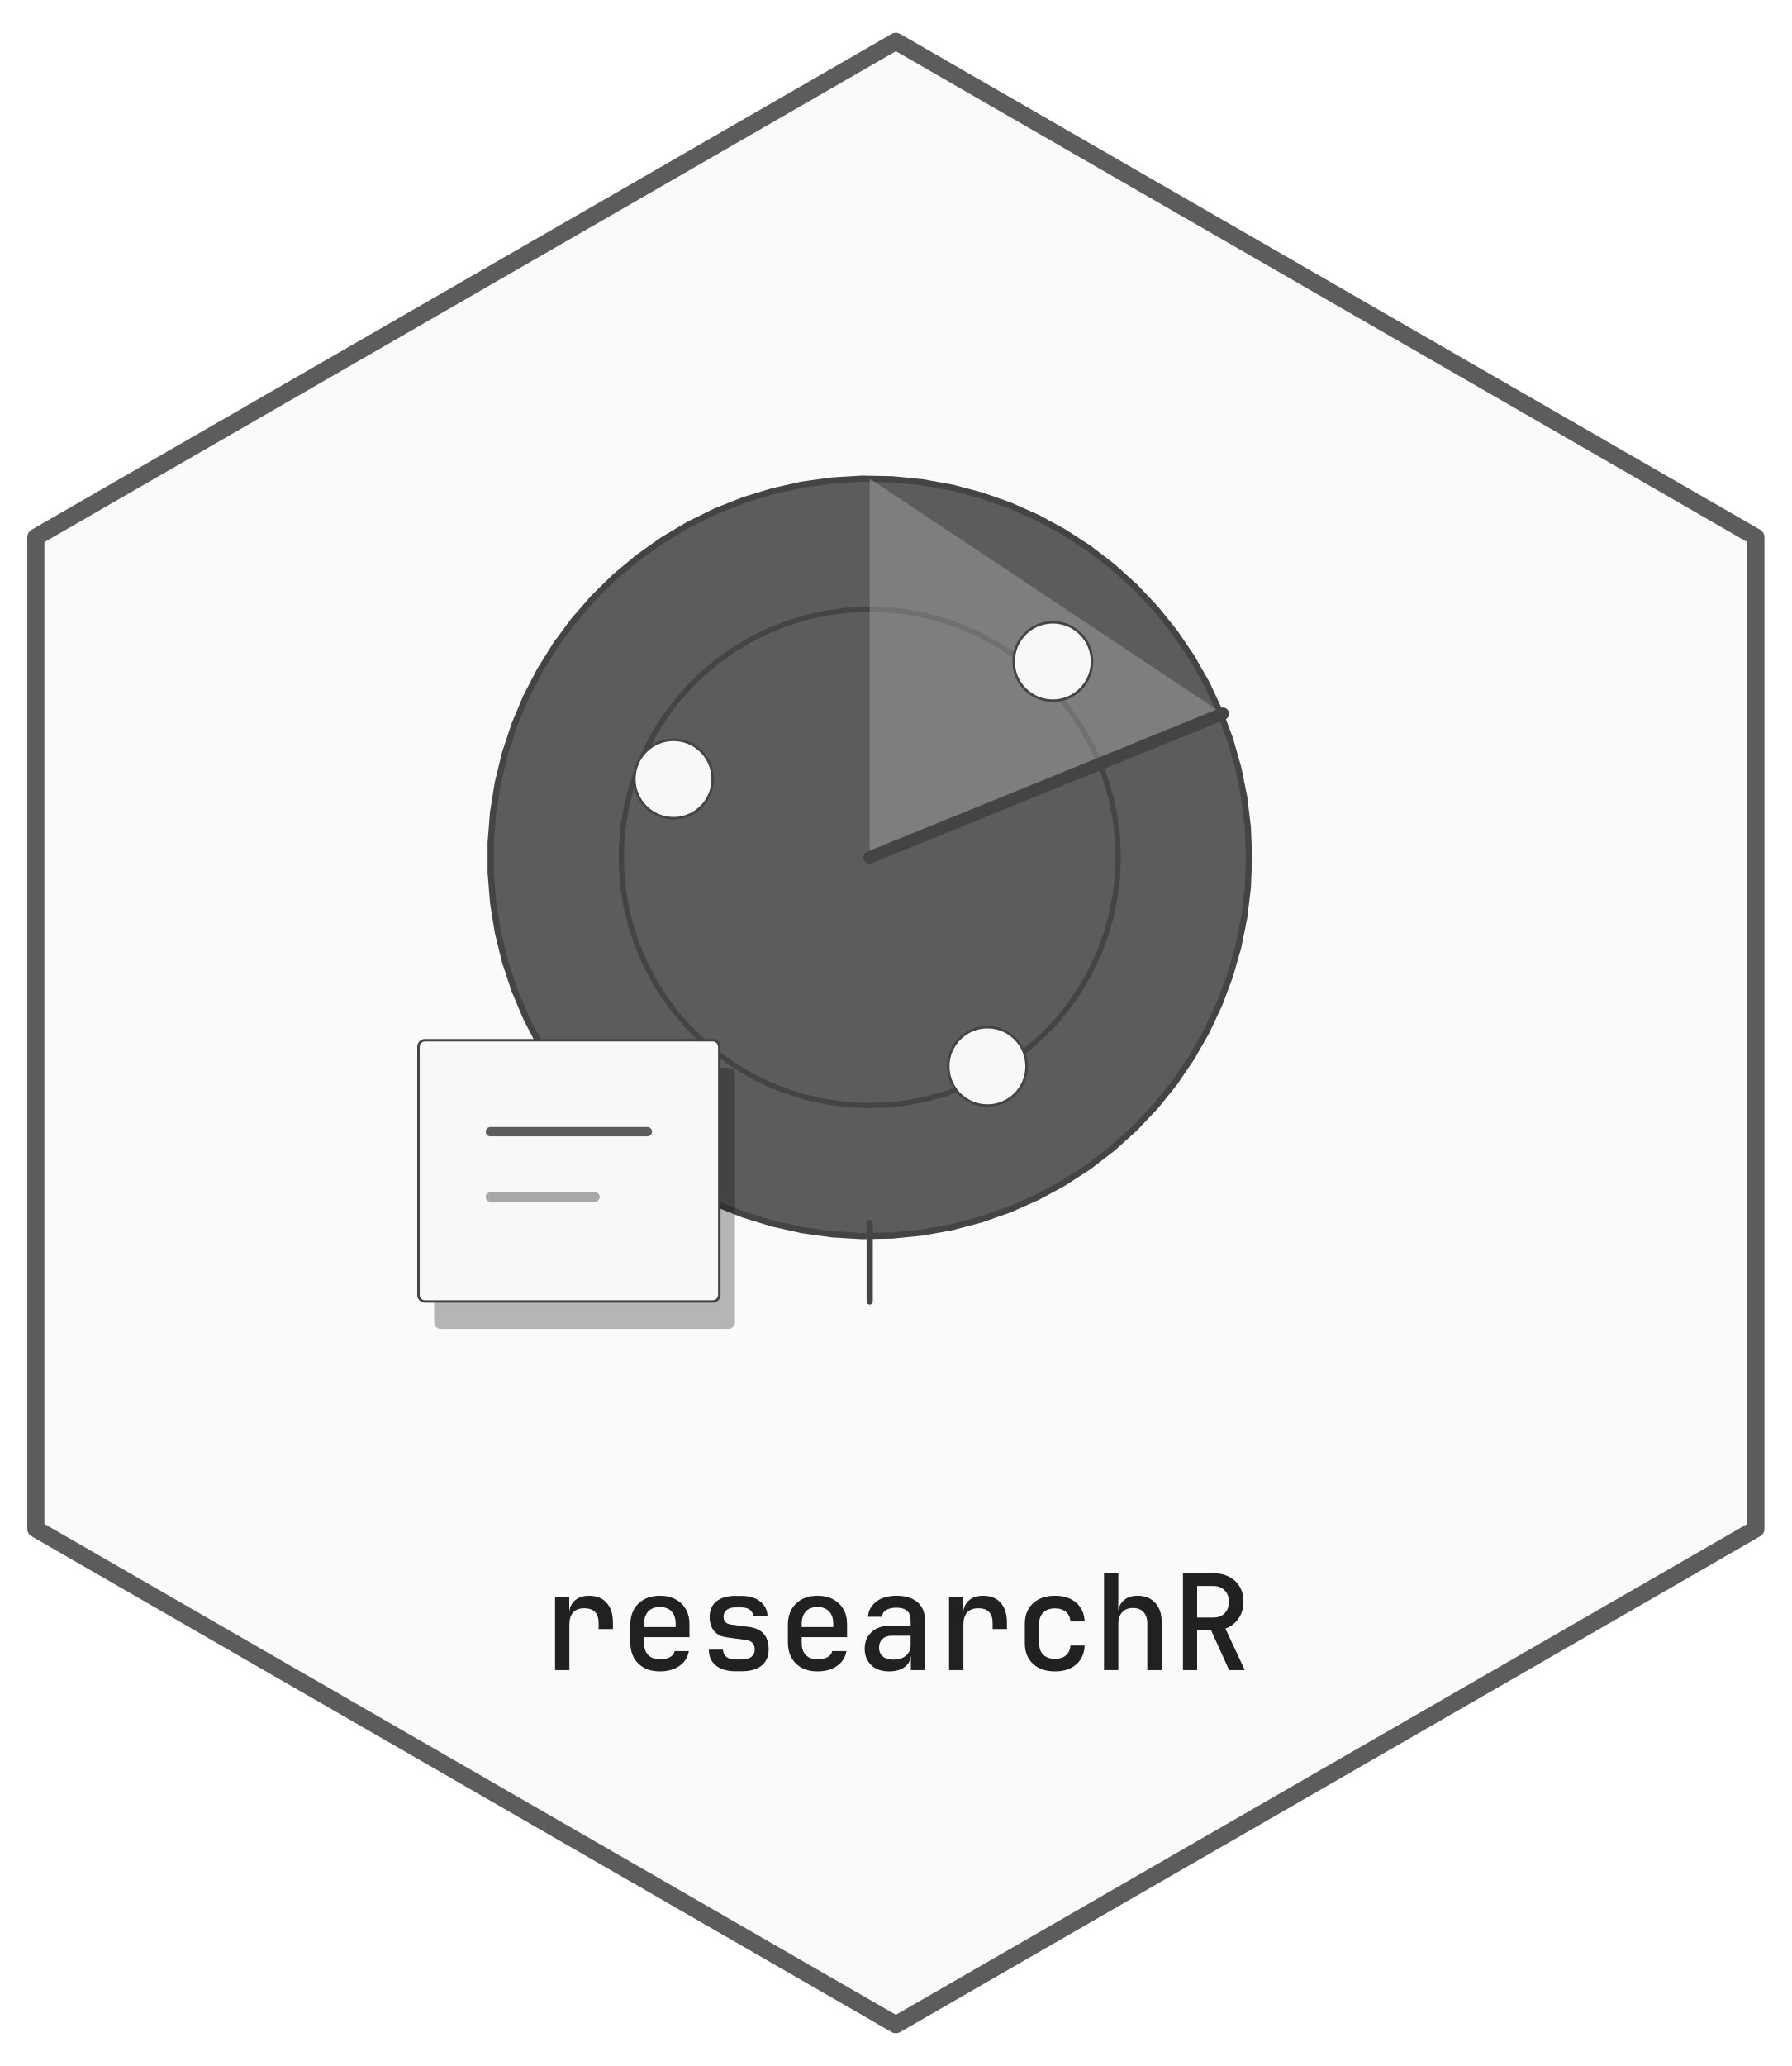
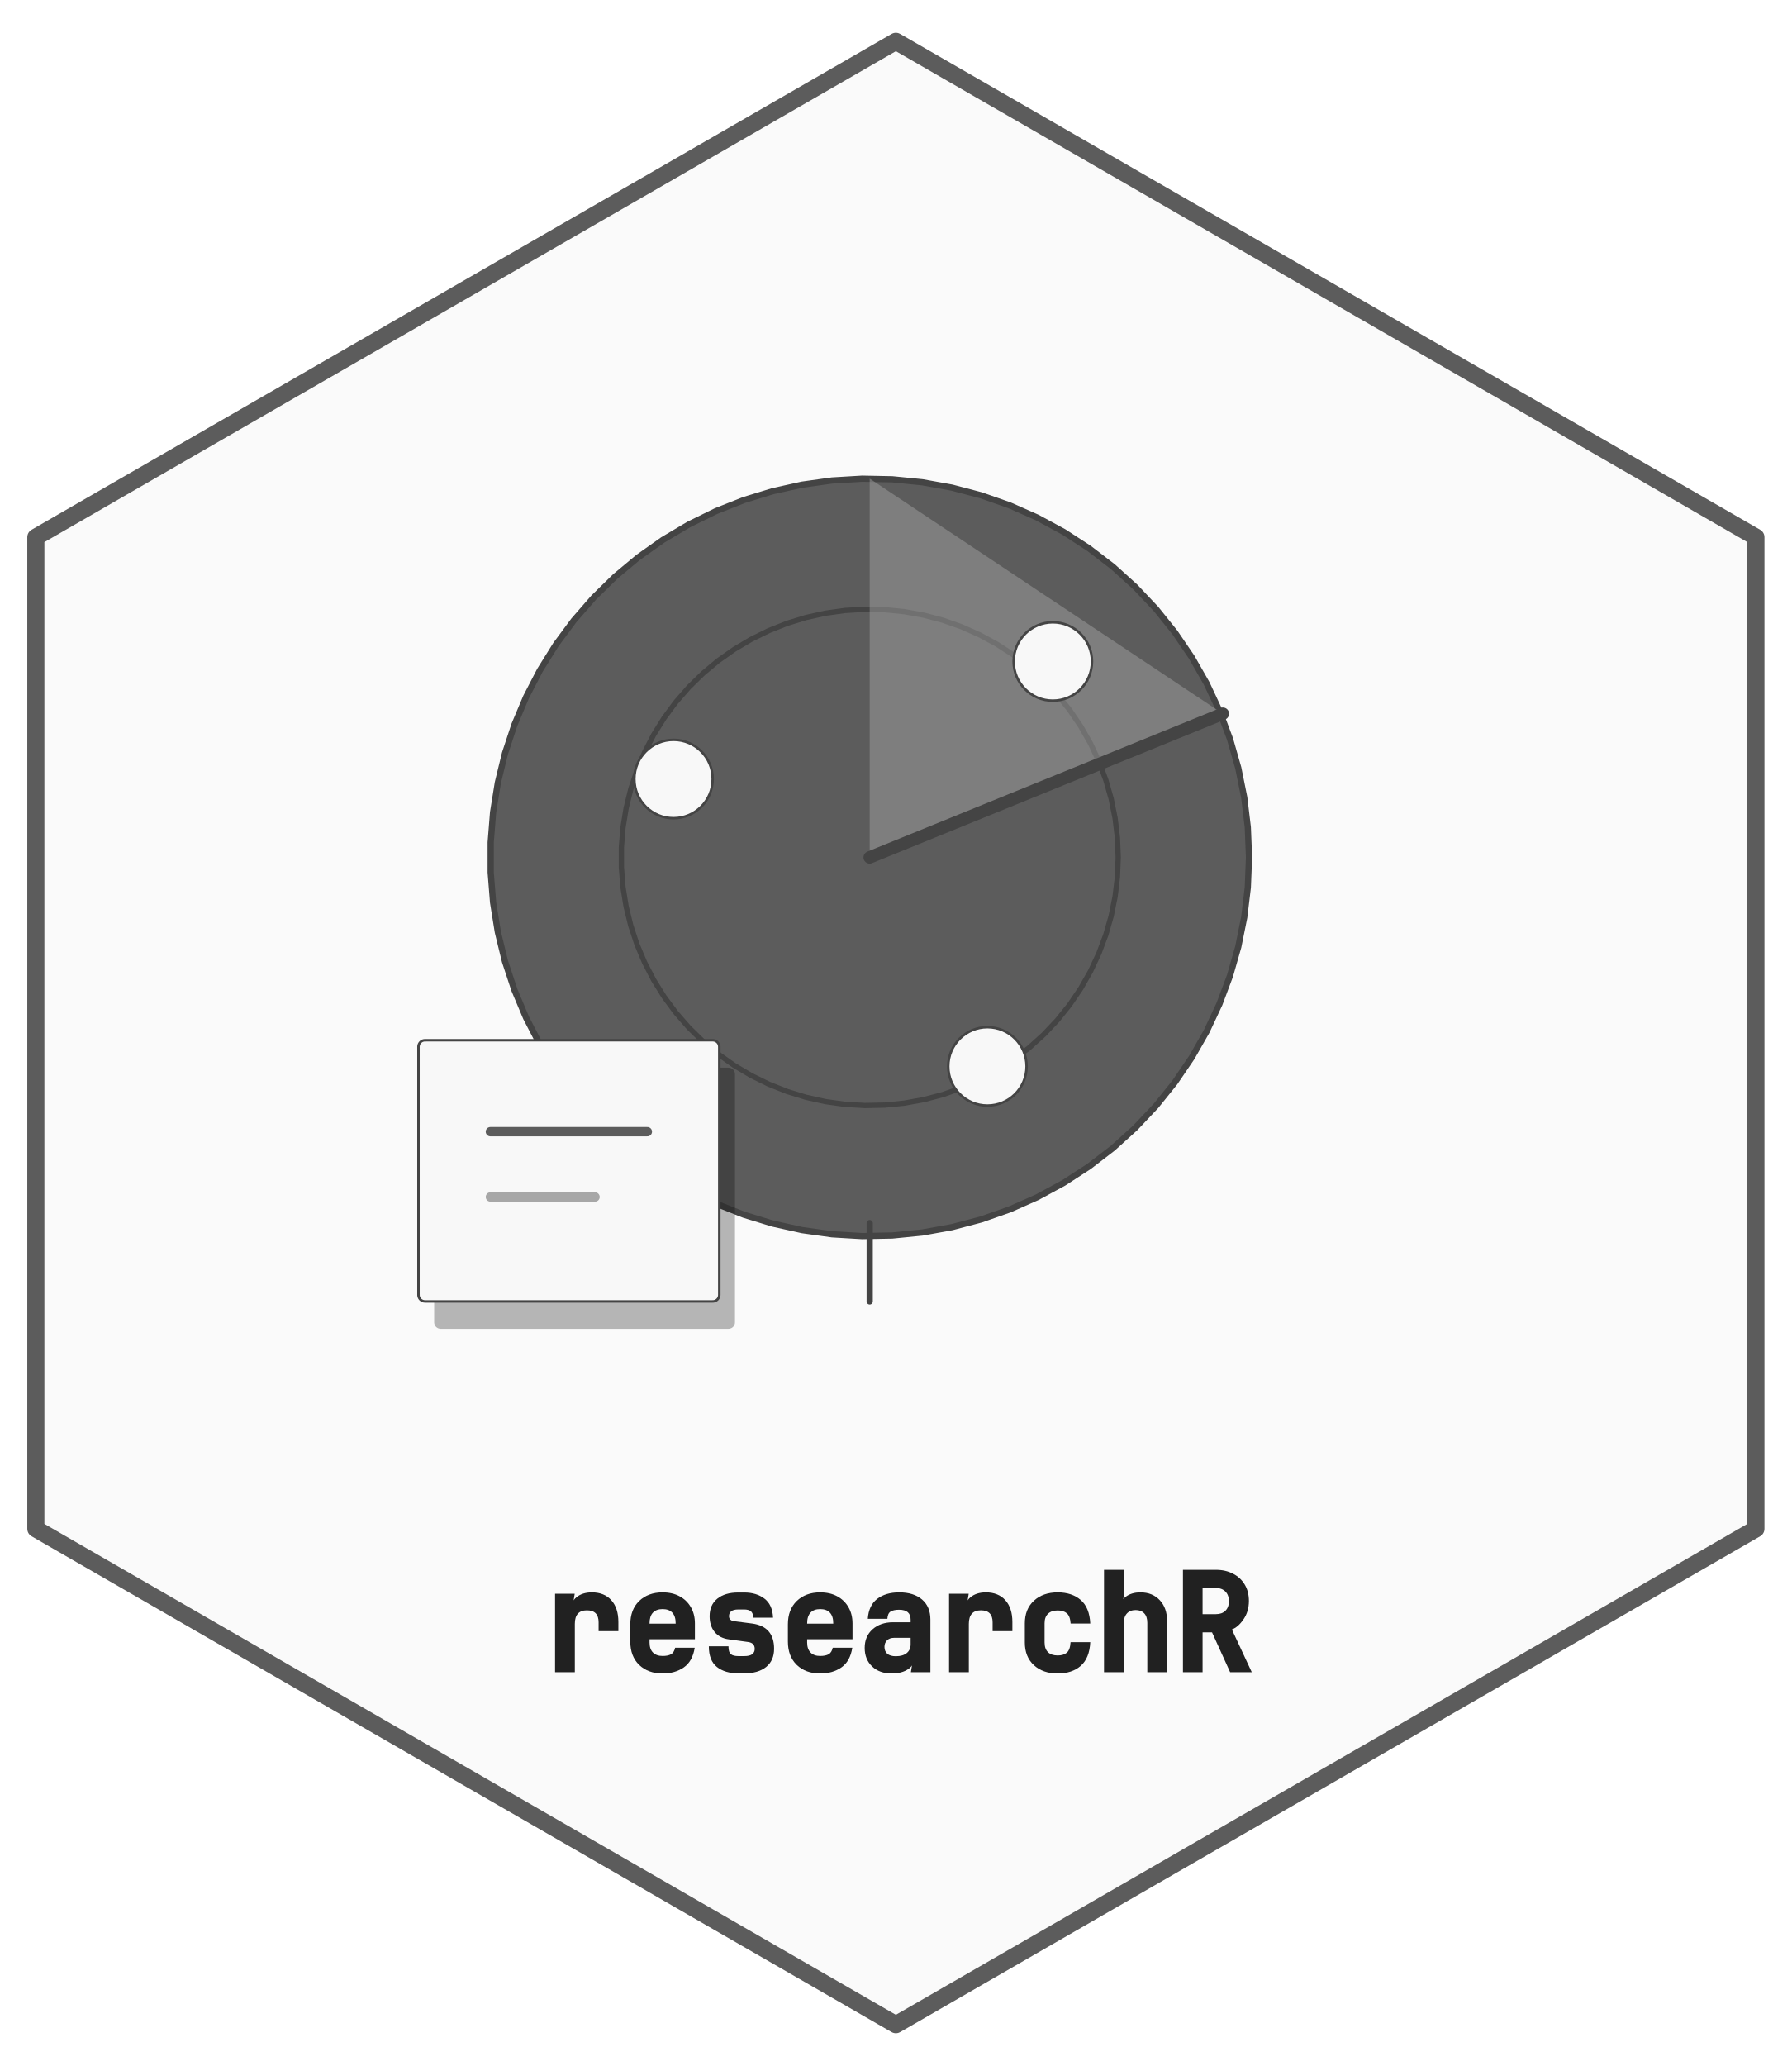
- <svg xmlns="http://www.w3.org/2000/svg" xmlns:xlink="http://www.w3.org/1999/xlink" width="432pt" height="498pt" viewBox="0 0 432 498">
+ <svg xmlns="http://www.w3.org/2000/svg" xmlns:xlink="http://www.w3.org/1999/xlink" width="432" height="498" viewBox="0 0 432 498">
  <defs>
    <g>
      <g id="glyph-0-0">
-         <path d="M 3.328 0 L 3.328 -17.594 L 6.75 -17.594 L 6.75 -14.141 C 6.926 -15.316 7.426 -16.238 8.25 -16.906 C 9.082 -17.582 10.18 -17.922 11.547 -17.922 C 13.359 -17.922 14.766 -17.352 15.766 -16.219 C 16.773 -15.094 17.281 -13.504 17.281 -11.453 L 17.281 -9.891 L 13.828 -9.891 L 13.828 -11.359 C 13.828 -13.723 12.664 -14.906 10.344 -14.906 C 9.188 -14.906 8.301 -14.566 7.688 -13.891 C 7.082 -13.223 6.781 -12.25 6.781 -10.969 L 6.781 0 Z M 3.328 0 " />
+         <path d="M 3.328 0 L 3.328 -18.906 L 8.062 -18.906 L 7.406 -14.797 C 7.176 -16.203 7.535 -17.289 8.484 -18.062 C 9.441 -18.844 10.68 -19.234 12.203 -19.234 C 14.211 -19.234 15.781 -18.598 16.906 -17.328 C 18.031 -16.066 18.594 -14.328 18.594 -12.109 L 18.594 -9.891 L 13.828 -9.891 L 13.828 -12.016 C 13.828 -13.941 12.883 -14.906 11 -14.906 C 10.039 -14.906 9.316 -14.633 8.828 -14.094 C 8.336 -13.562 8.094 -12.738 8.094 -11.625 L 8.094 0 Z M 3.328 0 " />
      </g>
      <g id="glyph-0-1">
-         <path d="M 9.594 0.312 C 7.445 0.312 5.723 -0.312 4.422 -1.562 C 3.117 -2.82 2.469 -4.539 2.469 -6.719 L 2.469 -10.875 C 2.469 -13.051 3.117 -14.77 4.422 -16.031 C 5.723 -17.289 7.445 -17.922 9.594 -17.922 C 11.051 -17.922 12.312 -17.633 13.375 -17.062 C 14.438 -16.5 15.258 -15.707 15.844 -14.688 C 16.438 -13.664 16.734 -12.473 16.734 -11.109 L 16.734 -7.938 L 5.797 -7.938 L 5.797 -6.5 C 5.797 -5.258 6.133 -4.297 6.812 -3.609 C 7.5 -2.93 8.426 -2.594 9.594 -2.594 C 10.562 -2.594 11.363 -2.766 12 -3.109 C 12.633 -3.461 13.02 -3.953 13.156 -4.578 L 16.578 -4.578 C 16.336 -3.086 15.582 -1.898 14.312 -1.016 C 13.051 -0.129 11.477 0.312 9.594 0.312 Z M 5.797 -11.109 L 5.797 -10.375 L 13.406 -10.375 L 13.406 -11.141 C 13.406 -12.441 13.07 -13.441 12.406 -14.141 C 11.75 -14.848 10.812 -15.203 9.594 -15.203 C 8.383 -15.203 7.445 -14.844 6.781 -14.125 C 6.125 -13.414 5.797 -12.41 5.797 -11.109 Z M 5.797 -11.109 " />
+         <path d="M 10.25 0.312 C 7.926 0.312 6.047 -0.375 4.609 -1.75 C 3.18 -3.133 2.469 -5.008 2.469 -7.375 L 2.469 -11.531 C 2.469 -13.895 3.18 -15.77 4.609 -17.156 C 6.047 -18.539 7.926 -19.234 10.25 -19.234 C 11.82 -19.234 13.188 -18.922 14.344 -18.297 C 15.508 -17.672 16.414 -16.797 17.062 -15.672 C 17.719 -14.547 18.047 -13.242 18.047 -11.766 L 18.047 -7.938 L 7.109 -7.938 L 7.109 -7.156 C 7.109 -6.094 7.383 -5.285 7.938 -4.734 C 8.488 -4.18 9.258 -3.906 10.25 -3.906 C 11.102 -3.906 11.781 -4.039 12.281 -4.312 C 12.781 -4.594 13.113 -5.117 13.281 -5.891 L 18 -5.891 C 17.656 -3.711 16.781 -2.133 15.375 -1.156 C 13.977 -0.176 12.27 0.312 10.25 0.312 Z M 7.109 -11.766 L 7.109 -11.688 L 13.406 -11.688 L 13.406 -11.797 C 13.406 -12.922 13.133 -13.77 12.594 -14.344 C 12.062 -14.914 11.281 -15.203 10.25 -15.203 C 9.227 -15.203 8.445 -14.91 7.906 -14.328 C 7.375 -13.754 7.109 -12.898 7.109 -11.766 Z M 7.109 -11.766 " />
      </g>
      <g id="glyph-0-2">
-         <path d="M 8.891 0.281 C 6.867 0.281 5.281 -0.176 4.125 -1.094 C 2.977 -2.008 2.406 -3.285 2.406 -4.922 L 5.828 -4.922 C 5.828 -4.18 6.094 -3.602 6.625 -3.188 C 7.156 -2.77 7.91 -2.562 8.891 -2.562 L 10.297 -2.562 C 11.305 -2.562 12.086 -2.77 12.641 -3.188 C 13.191 -3.602 13.469 -4.191 13.469 -4.953 C 13.469 -6.297 12.754 -7.066 11.328 -7.266 L 6.688 -7.906 C 5.383 -8.07 4.375 -8.586 3.656 -9.453 C 2.945 -10.316 2.594 -11.441 2.594 -12.828 C 2.594 -14.43 3.133 -15.676 4.219 -16.562 C 5.312 -17.445 6.848 -17.891 8.828 -17.891 L 10.266 -17.891 C 12.109 -17.891 13.598 -17.453 14.734 -16.578 C 15.879 -15.703 16.484 -14.551 16.547 -13.125 L 13.094 -13.125 C 13.051 -13.695 12.773 -14.172 12.266 -14.547 C 11.766 -14.922 11.098 -15.109 10.266 -15.109 L 8.828 -15.109 C 7.91 -15.109 7.203 -14.906 6.703 -14.5 C 6.203 -14.094 5.953 -13.547 5.953 -12.859 C 5.953 -11.773 6.562 -11.145 7.781 -10.969 L 12.125 -10.406 C 15.258 -9.977 16.828 -8.172 16.828 -4.984 C 16.828 -3.305 16.258 -2.008 15.125 -1.094 C 14 -0.176 12.391 0.281 10.297 0.281 Z M 8.891 0.281 " />
+         <path d="M 9.547 0.281 C 7.367 0.281 5.633 -0.234 4.344 -1.266 C 3.051 -2.297 2.406 -3.953 2.406 -6.234 L 7.141 -6.234 C 7.141 -5.266 7.332 -4.629 7.719 -4.328 C 8.113 -4.023 8.723 -3.875 9.547 -3.875 L 10.953 -3.875 C 11.816 -3.875 12.453 -4.023 12.859 -4.328 C 13.266 -4.641 13.469 -5.066 13.469 -5.609 C 13.469 -6.566 12.941 -7.117 11.891 -7.266 L 7.25 -7.906 C 5.781 -8.094 4.633 -8.68 3.812 -9.672 C 3 -10.672 2.594 -11.941 2.594 -13.484 C 2.594 -15.297 3.207 -16.703 4.438 -17.703 C 5.664 -18.703 7.348 -19.203 9.484 -19.203 L 10.922 -19.203 C 12.91 -19.203 14.547 -18.707 15.828 -17.719 C 17.109 -16.738 17.797 -15.207 17.891 -13.125 L 13.141 -13.125 C 13.086 -13.906 12.875 -14.43 12.5 -14.703 C 12.133 -14.973 11.609 -15.109 10.922 -15.109 L 9.484 -15.109 C 8.723 -15.109 8.16 -14.961 7.797 -14.672 C 7.441 -14.379 7.266 -13.992 7.266 -13.516 C 7.266 -12.805 7.688 -12.395 8.531 -12.281 L 12.875 -11.719 C 16.383 -11.238 18.141 -9.211 18.141 -5.641 C 18.141 -3.754 17.504 -2.297 16.234 -1.266 C 14.961 -0.234 13.203 0.281 10.953 0.281 Z M 9.547 0.281 " />
      </g>
      <g id="glyph-0-3">
-         <path d="M 7.844 0.312 C 6.051 0.312 4.625 -0.191 3.562 -1.203 C 2.508 -2.211 1.984 -3.539 1.984 -5.188 C 1.984 -6.852 2.547 -8.191 3.672 -9.203 C 4.805 -10.211 6.312 -10.719 8.188 -10.719 L 13.062 -10.719 L 13.062 -12 C 13.062 -14.031 11.914 -15.047 9.625 -15.047 C 8.602 -15.047 7.781 -14.852 7.156 -14.469 C 6.539 -14.082 6.211 -13.547 6.172 -12.859 L 2.781 -12.859 C 2.883 -14.336 3.547 -15.551 4.766 -16.5 C 5.984 -17.445 7.613 -17.922 9.656 -17.922 C 11.832 -17.922 13.52 -17.398 14.719 -16.359 C 15.914 -15.328 16.516 -13.883 16.516 -12.031 L 16.516 0 L 13.125 0 L 13.125 -3.297 L 13.094 -3.297 C 12.938 -2.16 12.398 -1.273 11.484 -0.641 C 10.566 -0.004 9.352 0.312 7.844 0.312 Z M 8.828 -2.531 C 10.129 -2.531 11.16 -2.844 11.922 -3.469 C 12.68 -4.102 13.062 -4.953 13.062 -6.016 L 13.062 -8.281 L 8.453 -8.281 C 7.535 -8.281 6.801 -8.016 6.25 -7.484 C 5.707 -6.953 5.438 -6.27 5.438 -5.438 C 5.438 -4.539 5.734 -3.832 6.328 -3.312 C 6.93 -2.789 7.766 -2.531 8.828 -2.531 Z M 8.828 -2.531 " />
+         <path d="M 8.5 0.312 C 6.531 0.312 4.953 -0.254 3.766 -1.391 C 2.578 -2.523 1.984 -4.008 1.984 -5.844 C 1.984 -7.707 2.613 -9.203 3.875 -10.328 C 5.145 -11.461 6.801 -12.031 8.844 -12.031 L 13.062 -12.031 L 13.062 -12.656 C 13.062 -14.25 12.133 -15.047 10.281 -15.047 C 9.383 -15.047 8.703 -14.898 8.234 -14.609 C 7.766 -14.316 7.504 -13.734 7.453 -12.859 L 2.734 -12.859 C 2.879 -15.004 3.629 -16.602 4.984 -17.656 C 6.348 -18.707 8.125 -19.234 10.312 -19.234 C 12.656 -19.234 14.492 -18.656 15.828 -17.5 C 17.16 -16.344 17.828 -14.738 17.828 -12.688 L 17.828 0 L 13.125 0 L 13.75 -3.922 L 13.781 -3.922 C 14.008 -2.555 13.598 -1.508 12.547 -0.781 C 11.492 -0.051 10.145 0.312 8.5 0.312 Z M 9.484 -3.844 C 10.629 -3.844 11.508 -4.098 12.125 -4.609 C 12.75 -5.129 13.062 -5.816 13.062 -6.672 L 13.062 -8.281 L 9.109 -8.281 C 8.367 -8.281 7.789 -8.078 7.375 -7.672 C 6.957 -7.266 6.75 -6.738 6.75 -6.094 C 6.75 -5.395 6.977 -4.844 7.438 -4.438 C 7.906 -4.039 8.586 -3.844 9.484 -3.844 Z M 9.484 -3.844 " />
      </g>
      <g id="glyph-0-4">
-         <path d="M 9.859 0.312 C 7.66 0.312 5.898 -0.289 4.578 -1.5 C 3.254 -2.719 2.594 -4.383 2.594 -6.5 L 2.594 -11.109 C 2.594 -13.211 3.254 -14.875 4.578 -16.094 C 5.898 -17.312 7.66 -17.922 9.859 -17.922 C 11.992 -17.922 13.695 -17.363 14.969 -16.25 C 16.25 -15.145 16.938 -13.633 17.031 -11.719 L 13.594 -11.719 C 13.531 -12.719 13.16 -13.492 12.484 -14.047 C 11.816 -14.598 10.941 -14.875 9.859 -14.875 C 8.68 -14.875 7.75 -14.547 7.062 -13.891 C 6.383 -13.242 6.047 -12.328 6.047 -11.141 L 6.047 -6.5 C 6.047 -5.281 6.383 -4.344 7.062 -3.688 C 7.75 -3.039 8.68 -2.719 9.859 -2.719 C 10.961 -2.719 11.844 -2.992 12.5 -3.547 C 13.164 -4.109 13.531 -4.898 13.594 -5.922 L 17.031 -5.922 C 16.938 -4.004 16.25 -2.484 14.969 -1.359 C 13.695 -0.242 11.992 0.312 9.859 0.312 Z M 9.859 0.312 " />
+         <path d="M 10.516 0.312 C 8.148 0.312 6.238 -0.352 4.781 -1.688 C 3.32 -3.031 2.594 -4.852 2.594 -7.156 L 2.594 -11.766 C 2.594 -14.055 3.32 -15.875 4.781 -17.219 C 6.238 -18.562 8.148 -19.234 10.516 -19.234 C 12.816 -19.234 14.672 -18.617 16.078 -17.391 C 17.484 -16.172 18.25 -14.281 18.375 -11.719 L 13.641 -11.719 C 13.555 -12.938 13.242 -13.766 12.703 -14.203 C 12.172 -14.648 11.441 -14.875 10.516 -14.875 C 9.516 -14.875 8.738 -14.609 8.188 -14.078 C 7.633 -13.555 7.359 -12.797 7.359 -11.797 L 7.359 -7.156 C 7.359 -6.125 7.633 -5.344 8.188 -4.812 C 8.738 -4.289 9.516 -4.031 10.516 -4.031 C 11.461 -4.031 12.195 -4.254 12.719 -4.703 C 13.25 -5.148 13.551 -5.992 13.625 -7.234 L 18.375 -7.234 C 18.25 -4.672 17.484 -2.77 16.078 -1.531 C 14.672 -0.301 12.816 0.312 10.516 0.312 Z M 10.516 0.312 " />
      </g>
      <g id="glyph-0-5">
-         <path d="M 2.688 0 L 2.688 -23.359 L 6.141 -23.359 L 6.141 -17.594 L 6.109 -14.234 C 6.285 -15.391 6.781 -16.289 7.594 -16.938 C 8.414 -17.594 9.488 -17.922 10.812 -17.922 C 12.562 -17.922 13.957 -17.359 15 -16.234 C 16.051 -15.117 16.578 -13.613 16.578 -11.719 L 16.578 0 L 13.125 0 L 13.125 -11.234 C 13.125 -12.43 12.812 -13.352 12.188 -14 C 11.57 -14.645 10.727 -14.969 9.656 -14.969 C 8.57 -14.969 7.711 -14.625 7.078 -13.938 C 6.453 -13.258 6.141 -12.316 6.141 -11.109 L 6.141 0 Z M 2.688 0 " />
+         <path d="M 2.688 0 L 2.688 -24.672 L 7.453 -24.672 L 7.453 -18.25 L 6.766 -14.891 C 6.535 -16.285 6.891 -17.359 7.828 -18.109 C 8.773 -18.859 9.988 -19.234 11.469 -19.234 C 13.406 -19.234 14.957 -18.609 16.125 -17.359 C 17.301 -16.109 17.891 -14.445 17.891 -12.375 L 17.891 0 L 13.125 0 L 13.125 -11.891 C 13.125 -12.91 12.875 -13.676 12.375 -14.188 C 11.883 -14.707 11.195 -14.969 10.312 -14.969 C 9.414 -14.969 8.711 -14.691 8.203 -14.141 C 7.703 -13.598 7.453 -12.805 7.453 -11.766 L 7.453 0 Z M 2.688 0 " />
      </g>
      <g id="glyph-0-6">
-         <path d="M 2.719 0 L 2.719 -23.359 L 10.016 -23.359 C 11.461 -23.359 12.734 -23.07 13.828 -22.5 C 14.93 -21.938 15.785 -21.145 16.391 -20.125 C 17.004 -19.102 17.312 -17.898 17.312 -16.516 C 17.312 -14.953 16.914 -13.594 16.125 -12.438 C 15.332 -11.289 14.273 -10.484 12.953 -10.016 L 17.625 0 L 13.859 0 L 9.5 -9.594 L 6.141 -9.594 L 6.141 0 Z M 6.141 -12.672 L 10.016 -12.672 C 11.172 -12.672 12.086 -13.008 12.766 -13.688 C 13.453 -14.375 13.797 -15.297 13.797 -16.453 C 13.797 -17.617 13.445 -18.547 12.75 -19.234 C 12.062 -19.93 11.148 -20.281 10.016 -20.281 L 6.141 -20.281 Z M 6.141 -12.672 " />
+         <path d="M 2.719 0 L 2.719 -24.672 L 10.672 -24.672 C 12.223 -24.672 13.598 -24.359 14.797 -23.734 C 16.004 -23.117 16.941 -22.25 17.609 -21.125 C 18.285 -20 18.625 -18.68 18.625 -17.172 C 18.625 -15.473 18.188 -13.988 17.312 -12.719 C 16.445 -11.457 15.516 -10.648 14.516 -10.297 L 19.312 0 L 14.094 0 L 9.734 -9.594 L 7.453 -9.594 L 7.453 0 Z M 7.453 -13.984 L 10.672 -13.984 C 11.648 -13.984 12.414 -14.258 12.969 -14.812 C 13.52 -15.363 13.797 -16.129 13.797 -17.109 C 13.797 -18.098 13.516 -18.875 12.953 -19.438 C 12.391 -20 11.629 -20.281 10.672 -20.281 L 7.453 -20.281 Z M 7.453 -13.984 " />
      </g>
    </g>
  </defs>
  <path fill-rule="nonzero" fill="rgb(98.039%, 98.039%, 98.039%)" fill-opacity="1" stroke-width="4.125" stroke-linecap="round" stroke-linejoin="round" stroke="rgb(36.078%, 36.078%, 36.078%)" stroke-opacity="1" stroke-miterlimit="10" d="M 216 9.961 L 423.359 129.48 L 423.359 368.52 L 216 488.039 L 8.641 368.52 L 8.641 129.48 Z M 216 9.961 " />
  <path fill-rule="nonzero" fill="rgb(36.078%, 36.078%, 36.078%)" fill-opacity="1" d="M 300.996 206.672 C 300.996 257.094 260.117 297.973 209.691 297.973 C 159.27 297.973 118.391 257.094 118.391 206.672 C 118.391 156.246 159.27 115.367 209.691 115.367 C 260.117 115.367 300.996 156.246 300.996 206.672 " />
  <path fill="none" stroke-width="1.5" stroke-linecap="round" stroke-linejoin="round" stroke="rgb(26.667%, 26.667%, 26.667%)" stroke-opacity="1" stroke-miterlimit="10" d="M 301.148 206.672 L 300.859 199.418 L 299.992 192.207 L 298.555 185.09 L 296.559 178.109 L 294.012 171.312 L 290.93 164.734 L 287.336 158.426 L 283.25 152.418 L 278.699 146.754 L 273.715 141.473 L 268.324 136.598 L 262.562 132.172 L 256.465 128.211 L 250.074 124.75 L 243.426 121.805 L 236.566 119.398 L 229.535 117.543 L 222.379 116.25 L 215.145 115.531 L 207.875 115.387 L 200.617 115.82 L 193.414 116.824 L 186.316 118.402 L 179.363 120.535 L 172.605 123.211 L 166.082 126.418 L 159.832 130.129 L 153.898 134.328 L 148.316 138.98 L 143.125 144.062 L 138.352 149.543 L 134.031 155.379 L 130.191 161.543 L 126.852 167.992 L 124.035 174.688 L 121.758 181.582 L 120.039 188.637 L 118.887 195.805 L 118.312 203.039 L 118.312 210.301 L 118.887 217.535 L 120.039 224.703 L 121.758 231.758 L 124.035 238.652 L 126.852 245.348 L 130.191 251.797 L 134.031 257.961 L 138.352 263.797 L 143.125 269.277 L 148.316 274.359 L 153.898 279.012 L 159.832 283.211 L 166.082 286.922 L 172.605 290.129 L 179.363 292.805 L 186.316 294.938 L 193.414 296.516 L 200.617 297.52 L 207.875 297.953 L 215.145 297.809 L 222.379 297.09 L 229.535 295.797 L 236.566 293.941 L 243.426 291.535 L 250.074 288.59 L 256.465 285.129 L 262.562 281.172 L 268.324 276.742 L 273.715 271.867 L 278.699 266.586 L 283.25 260.922 L 287.336 254.914 L 290.93 248.605 L 294.012 242.027 L 296.559 235.23 L 298.555 228.25 L 299.992 221.133 L 300.859 213.926 L 301.148 206.672 " />
  <path fill="none" stroke-width="1.275" stroke-linecap="round" stroke-linejoin="round" stroke="rgb(26.667%, 26.667%, 26.667%)" stroke-opacity="1" stroke-miterlimit="10" d="M 269.609 206.672 L 269.422 201.918 L 268.855 197.195 L 267.914 192.531 L 266.605 187.957 L 264.934 183.504 L 262.918 179.195 L 260.562 175.062 L 257.887 171.125 L 254.906 167.414 L 251.637 163.953 L 248.105 160.762 L 244.332 157.859 L 240.336 155.266 L 236.148 153 L 231.793 151.07 L 227.301 149.492 L 222.695 148.277 L 218.004 147.43 L 213.266 146.957 L 208.5 146.863 L 203.746 147.148 L 199.027 147.805 L 194.375 148.84 L 189.824 150.234 L 185.395 151.992 L 181.121 154.09 L 177.027 156.523 L 173.137 159.273 L 169.48 162.324 L 166.078 165.652 L 162.953 169.242 L 160.121 173.066 L 157.605 177.105 L 155.418 181.328 L 153.57 185.715 L 152.082 190.234 L 150.953 194.855 L 150.199 199.551 L 149.82 204.293 L 149.82 209.047 L 150.199 213.789 L 150.953 218.484 L 152.082 223.109 L 153.57 227.625 L 155.418 232.012 L 157.605 236.234 L 160.121 240.273 L 162.953 244.098 L 166.078 247.688 L 169.48 251.02 L 173.137 254.066 L 177.027 256.816 L 181.121 259.25 L 185.395 261.348 L 189.824 263.105 L 194.375 264.5 L 199.027 265.535 L 203.746 266.191 L 208.5 266.477 L 213.266 266.383 L 218.004 265.91 L 222.695 265.062 L 227.301 263.848 L 231.793 262.27 L 236.148 260.34 L 240.336 258.074 L 244.332 255.48 L 248.105 252.578 L 251.637 249.387 L 254.906 245.926 L 257.887 242.215 L 260.562 238.281 L 262.918 234.145 L 264.934 229.836 L 266.605 225.383 L 267.914 220.809 L 268.855 216.145 L 269.422 211.422 L 269.609 206.672 " />
  <path fill-rule="nonzero" fill="rgb(65.49%, 65.49%, 65.49%)" fill-opacity="0.451" d="M 209.691 206.672 L 209.691 115.367 L 294.84 172.039 Z M 209.691 206.672 " />
  <path fill="none" stroke-width="3" stroke-linecap="round" stroke-linejoin="round" stroke="rgb(26.667%, 26.667%, 26.667%)" stroke-opacity="1" stroke-miterlimit="10" d="M 209.691 206.672 L 294.84 172.039 " />
  <path fill-rule="nonzero" fill="rgb(97.255%, 97.255%, 97.255%)" fill-opacity="1" stroke-width="0.6" stroke-linecap="round" stroke-linejoin="round" stroke="rgb(26.667%, 26.667%, 26.667%)" stroke-opacity="1" stroke-miterlimit="10" d="M 171.832 187.781 C 171.832 192.996 167.605 197.227 162.391 197.227 C 157.172 197.227 152.945 192.996 152.945 187.781 C 152.945 182.562 157.172 178.336 162.391 178.336 C 167.605 178.336 171.832 182.562 171.832 187.781 " />
  <path fill-rule="nonzero" fill="rgb(97.255%, 97.255%, 97.255%)" fill-opacity="1" stroke-width="0.6" stroke-linecap="round" stroke-linejoin="round" stroke="rgb(26.667%, 26.667%, 26.667%)" stroke-opacity="1" stroke-miterlimit="10" d="M 263.289 159.445 C 263.289 164.66 259.059 168.891 253.844 168.891 C 248.625 168.891 244.398 164.66 244.398 159.445 C 244.398 154.227 248.625 150 253.844 150 C 259.059 150 263.289 154.227 263.289 159.445 " />
  <path fill-rule="nonzero" fill="rgb(97.255%, 97.255%, 97.255%)" fill-opacity="1" stroke-width="0.6" stroke-linecap="round" stroke-linejoin="round" stroke="rgb(26.667%, 26.667%, 26.667%)" stroke-opacity="1" stroke-miterlimit="10" d="M 247.52 257.043 C 247.52 262.262 243.293 266.488 238.074 266.488 C 232.859 266.488 228.629 262.262 228.629 257.043 C 228.629 251.828 232.859 247.598 238.074 247.598 C 243.293 247.598 247.52 251.828 247.52 257.043 " />
  <path fill-rule="nonzero" fill="rgb(1.961%, 1.961%, 1.961%)" fill-opacity="0.278" d="M 106.254 320.324 L 175.637 320.324 L 175.574 320.324 L 175.828 320.312 L 176.074 320.262 L 176.312 320.172 L 176.531 320.047 L 176.727 319.887 L 176.895 319.695 L 177.031 319.484 L 177.129 319.25 L 177.191 319.004 L 177.211 318.75 L 177.211 258.934 L 177.191 258.68 L 177.129 258.434 L 177.031 258.199 L 176.895 257.988 L 176.727 257.797 L 176.531 257.637 L 176.312 257.512 L 176.074 257.422 L 175.828 257.371 L 175.637 257.359 L 106.254 257.359 L 106.441 257.371 L 106.188 257.359 L 105.938 257.391 L 105.695 257.461 L 105.465 257.57 L 105.258 257.715 L 105.074 257.891 L 104.922 258.09 L 104.805 258.316 L 104.723 258.555 L 104.684 258.805 L 104.68 258.934 L 104.68 318.75 L 104.684 318.625 L 104.684 318.879 L 104.723 319.129 L 104.805 319.367 L 104.922 319.594 L 105.074 319.797 L 105.258 319.969 L 105.465 320.113 L 105.695 320.223 L 105.938 320.293 L 106.188 320.324 Z M 106.254 320.324 " />
  <path fill-rule="nonzero" fill="rgb(97.255%, 97.255%, 97.255%)" fill-opacity="1" stroke-width="0.6" stroke-linecap="round" stroke-linejoin="round" stroke="rgb(26.667%, 26.667%, 26.667%)" stroke-opacity="1" stroke-miterlimit="10" d="M 102.469 313.715 L 171.852 313.715 L 171.789 313.711 L 172.043 313.703 L 172.289 313.652 L 172.527 313.562 L 172.746 313.434 L 172.941 313.273 L 173.109 313.086 L 173.246 312.871 L 173.344 312.637 L 173.406 312.391 L 173.426 312.141 L 173.426 252.32 L 173.406 252.07 L 173.344 251.824 L 173.246 251.59 L 173.109 251.375 L 172.941 251.188 L 172.746 251.027 L 172.527 250.898 L 172.289 250.809 L 172.043 250.758 L 171.852 250.746 L 102.469 250.746 L 102.656 250.758 L 102.406 250.75 L 102.152 250.777 L 101.91 250.848 L 101.68 250.957 L 101.473 251.102 L 101.289 251.277 L 101.137 251.48 L 101.02 251.703 L 100.938 251.945 L 100.898 252.195 L 100.895 252.32 L 100.895 312.141 L 100.898 312.012 L 100.898 312.266 L 100.938 312.516 L 101.02 312.758 L 101.137 312.98 L 101.289 313.184 L 101.473 313.359 L 101.68 313.504 L 101.91 313.613 L 102.152 313.684 L 102.406 313.711 Z M 102.469 313.715 " />
  <path fill="none" stroke-width="2.25" stroke-linecap="round" stroke-linejoin="round" stroke="rgb(36.078%, 36.078%, 36.078%)" stroke-opacity="1" stroke-miterlimit="10" d="M 118.238 272.785 L 156.082 272.785 " />
  <path fill="none" stroke-width="2.25" stroke-linecap="round" stroke-linejoin="round" stroke="rgb(65.49%, 65.49%, 65.49%)" stroke-opacity="1" stroke-miterlimit="10" d="M 118.238 288.527 L 143.469 288.527 " />
  <path fill="none" stroke-width="1.5" stroke-linecap="round" stroke-linejoin="round" stroke="rgb(26.667%, 26.667%, 26.667%)" stroke-opacity="1" stroke-miterlimit="10" d="M 209.691 313.715 L 209.691 294.824 " />
  <g fill="rgb(12.941%, 12.941%, 12.941%)" fill-opacity="1">
-     <use xlink:href="#glyph-0-0" x="130.5" y="402.569" />
-     <use xlink:href="#glyph-0-1" x="149.5" y="402.569" />
-     <use xlink:href="#glyph-0-2" x="168.5" y="402.569" />
-     <use xlink:href="#glyph-0-1" x="187.5" y="402.569" />
-     <use xlink:href="#glyph-0-3" x="206.5" y="402.569" />
-     <use xlink:href="#glyph-0-0" x="225.5" y="402.569" />
-     <use xlink:href="#glyph-0-4" x="244.5" y="402.569" />
-     <use xlink:href="#glyph-0-5" x="263.5" y="402.569" />
-     <use xlink:href="#glyph-0-6" x="282.5" y="402.569" />
+     <use xlink:href="#glyph-0-0" x="130.5" y="403.069" />
+     <use xlink:href="#glyph-0-1" x="149.5" y="403.069" />
+     <use xlink:href="#glyph-0-2" x="168.5" y="403.069" />
+     <use xlink:href="#glyph-0-1" x="187.5" y="403.069" />
+     <use xlink:href="#glyph-0-3" x="206.5" y="403.069" />
+     <use xlink:href="#glyph-0-0" x="225.5" y="403.069" />
+     <use xlink:href="#glyph-0-4" x="244.5" y="403.069" />
+     <use xlink:href="#glyph-0-5" x="263.5" y="403.069" />
+     <use xlink:href="#glyph-0-6" x="282.5" y="403.069" />
  </g>
</svg>
